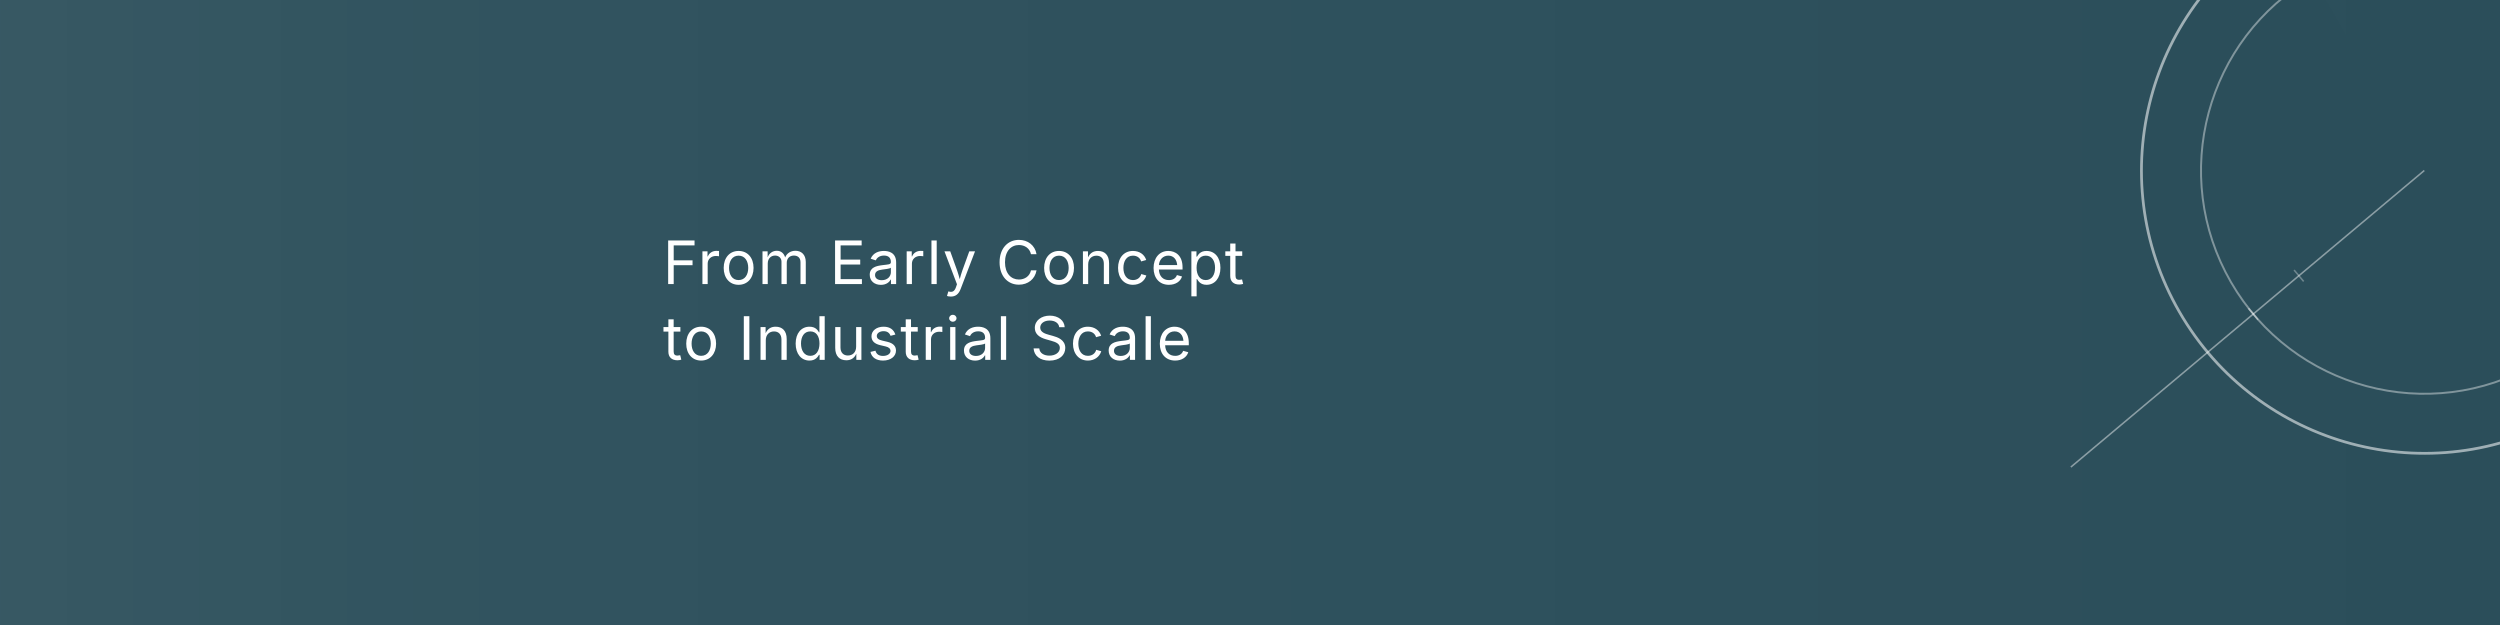
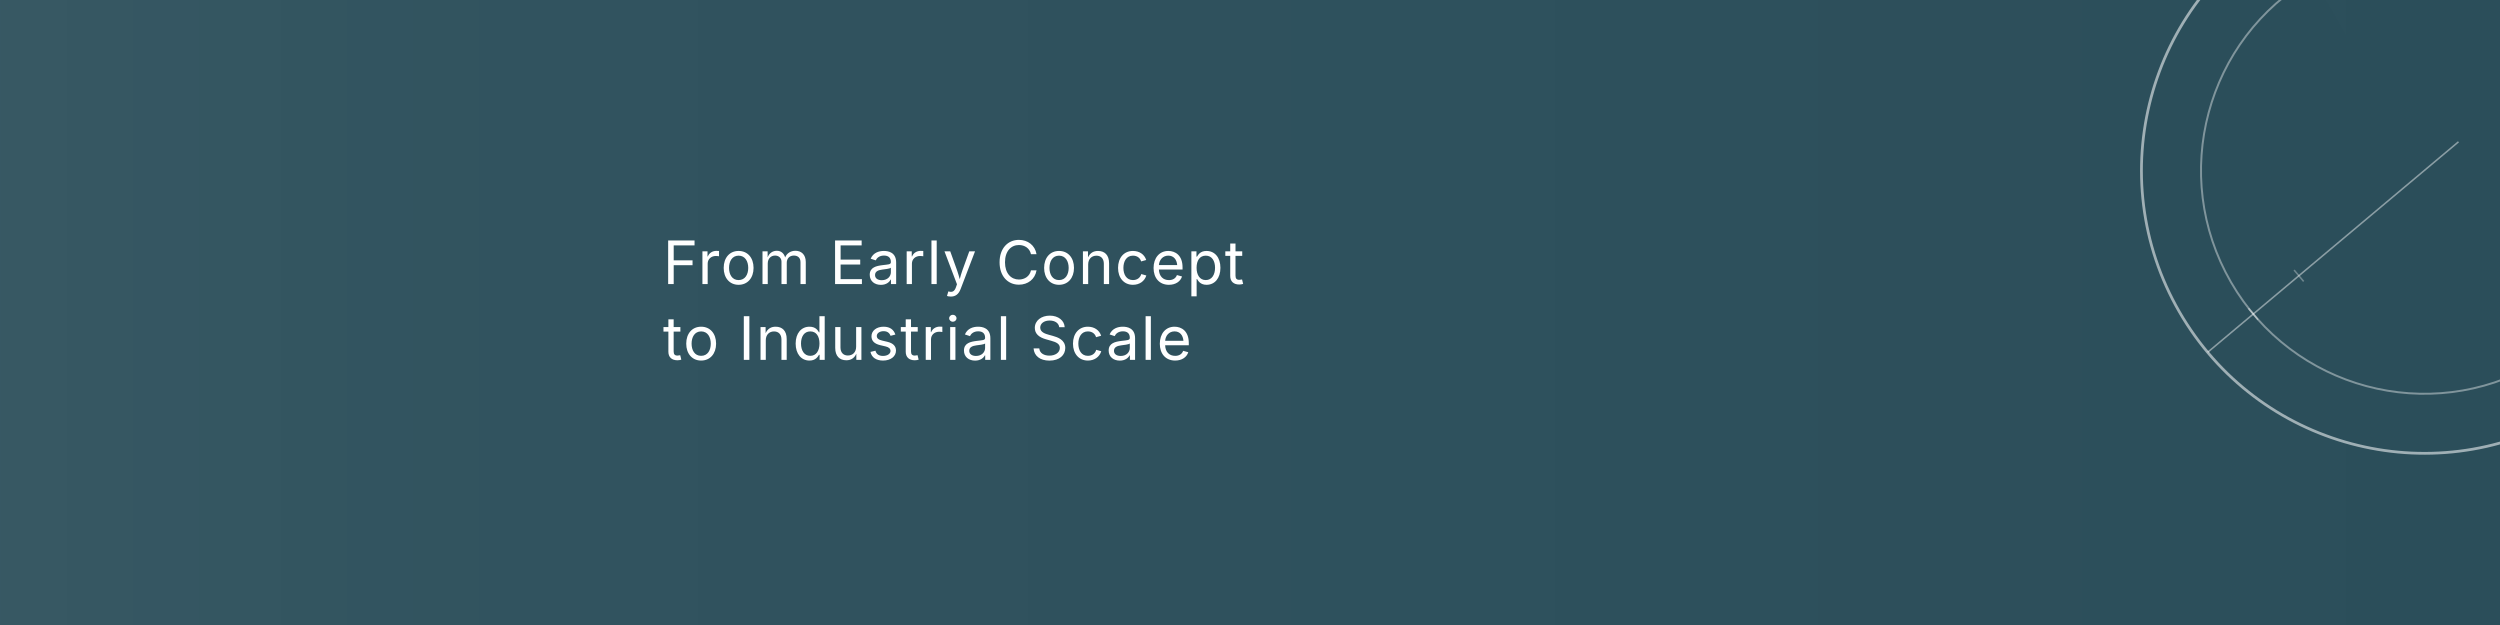
<svg xmlns="http://www.w3.org/2000/svg" width="1584" height="396" viewBox="0 0 1584 396">
  <defs>
    <linearGradient id="heroFade" x1="0" y1="0" x2="1" y2="0">
      <stop offset="0%" stop-color="white" stop-opacity="0.24" />
      <stop offset="20%" stop-color="white" stop-opacity="0.12" />
      <stop offset="100%" stop-color="white" stop-opacity="0" />
    </linearGradient>
    <clipPath id="topRight">
      <rect x="210" y="0" width="210" height="210" />
    </clipPath>
  </defs>
  <rect width="1584" height="396" fill="#2B4E5A" />
  <rect width="1584" height="396" fill="url(#heroFade)" opacity="0.24" />
  <g transform="translate(1338,-90) scale(0.943)">
    <g transform="rotate(-120 210 210)">
      <path d="M20 210 A190 190 0 0 1 400 210" fill="#2B4E5A" stroke="white" stroke-width="1.75" stroke-opacity="0.55" vector-effect="non-scaling-stroke" />
      <path d="M60 210 A150 150 0 0 1 360 210" fill="#2B4E5A" stroke="white" stroke-width="1.25" stroke-opacity="0.40" vector-effect="non-scaling-stroke" />
    </g>
    <g transform="rotate(140 210 210)">
-       <line x1="210" y1="210" x2="520" y2="210" stroke="white" stroke-width="1" stroke-opacity="0.45" vector-effect="non-scaling-stroke" />
+       <line x1="180" y1="210" x2="400" y2="210" stroke="white" stroke-width="1" stroke-opacity="0.45" vector-effect="non-scaling-stroke" />
      <line x1="360" y1="205" x2="360" y2="215" stroke="white" stroke-width="1" stroke-opacity="0.40" vector-effect="non-scaling-stroke" />
      <line x1="320" y1="205" x2="320" y2="215" stroke="white" stroke-width="1" stroke-opacity="0.32" vector-effect="non-scaling-stroke" />
    </g>
  </g>
  <g font-family="Public Sans, system-ui, -apple-system, BlinkMacSystemFont, sans-serif" font-weight="400" font-size="38" fill="#FFFFFF" letter-spacing="0.8">
    <text x="420" y="180">
      From Early Concept
      <tspan x="420" dy="48">to Industrial Scale</tspan>
    </text>
  </g>
</svg>
